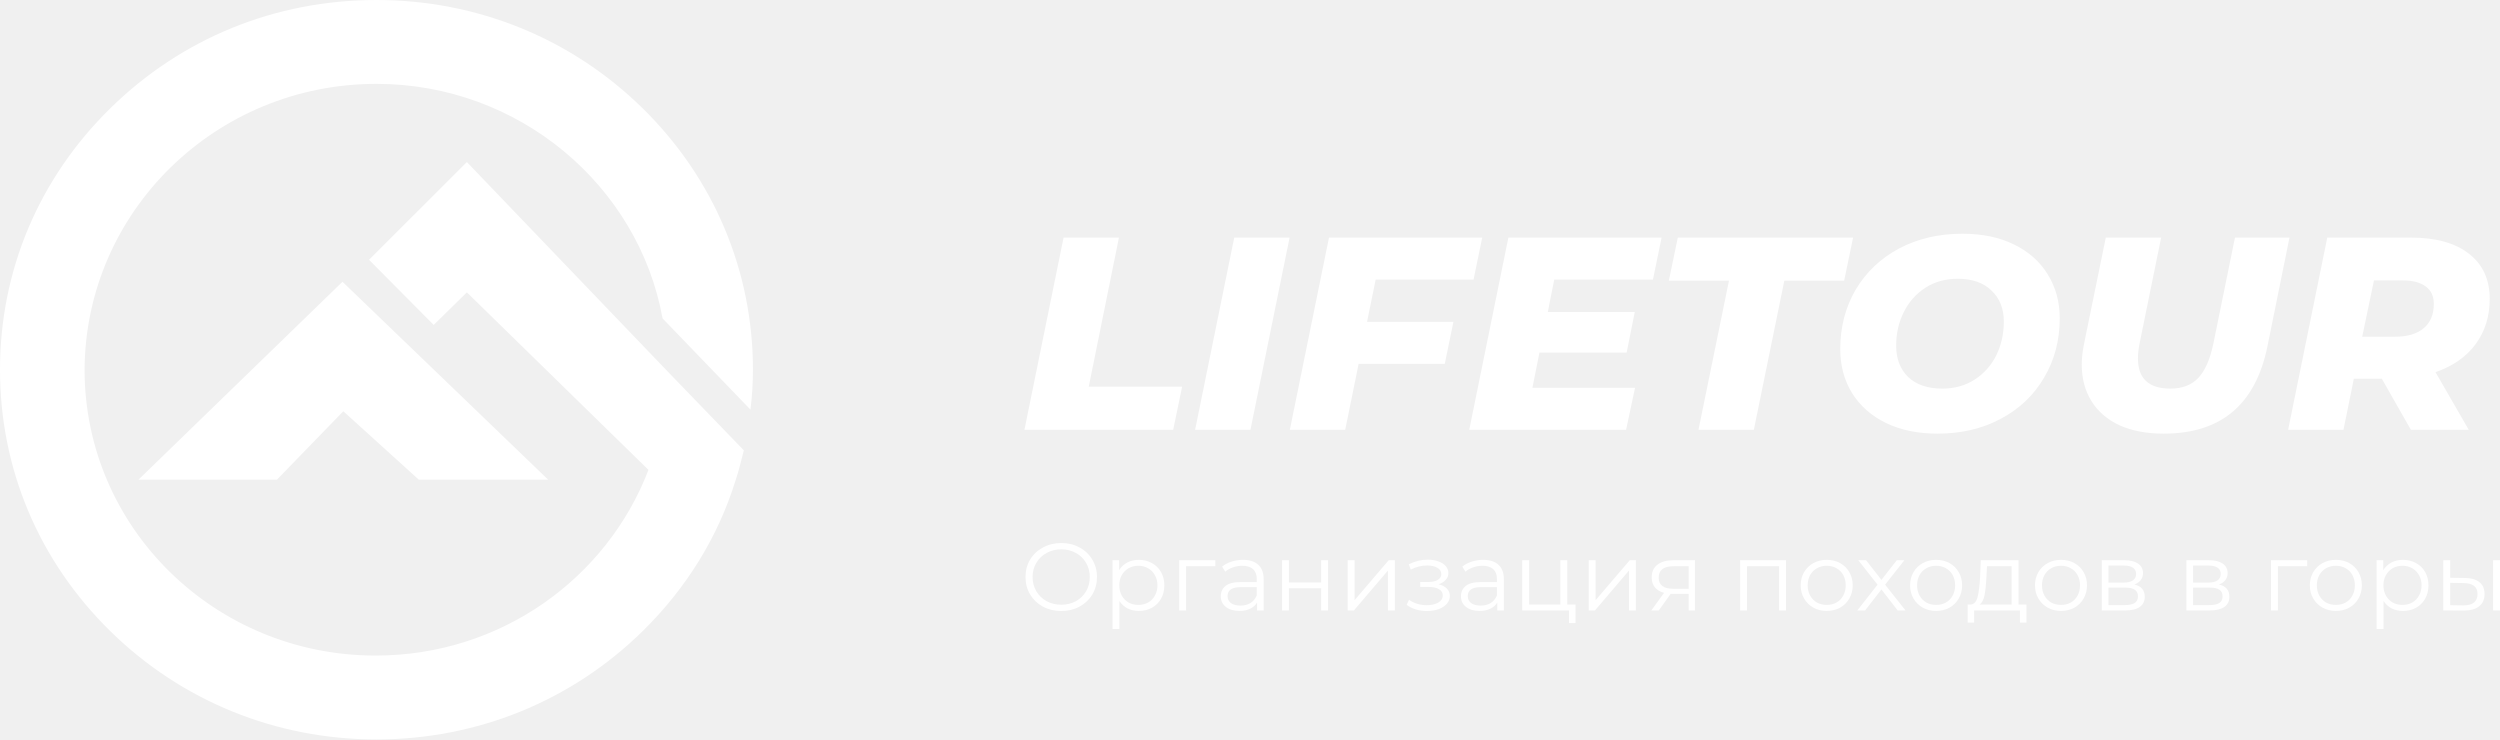
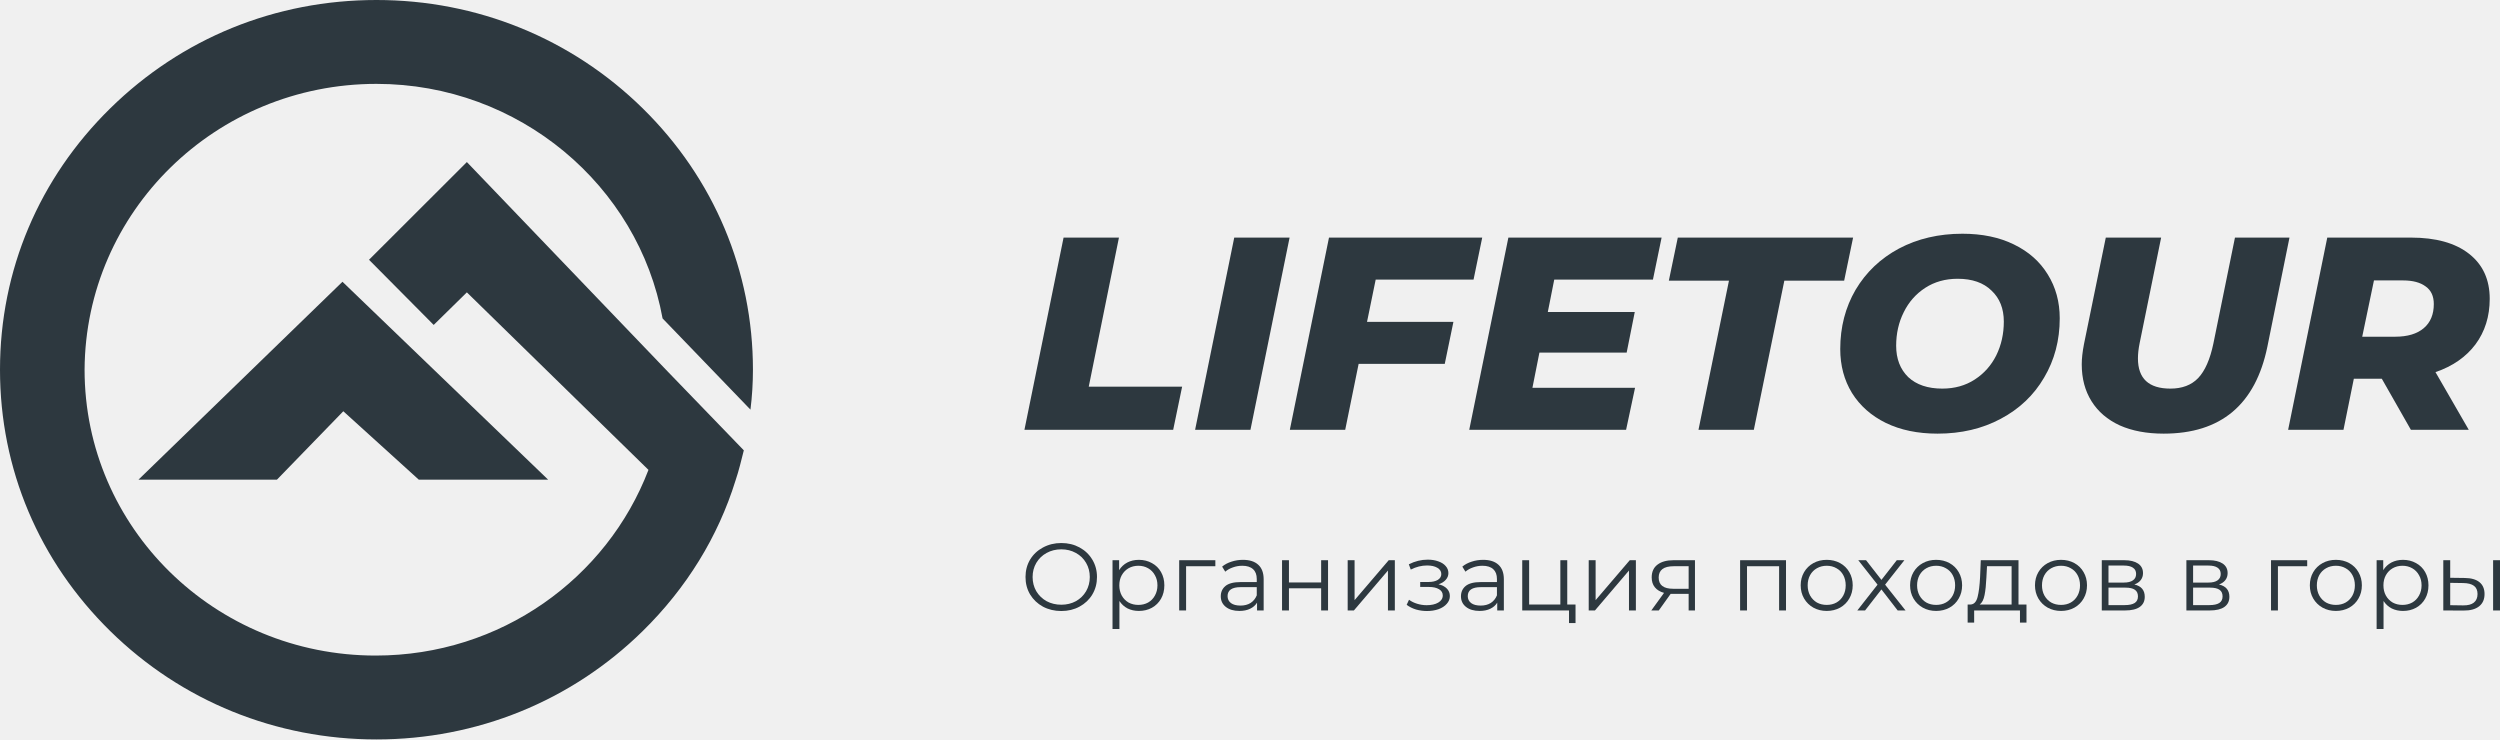
<svg xmlns="http://www.w3.org/2000/svg" width="142" height="42" viewBox="0 0 142 42" fill="none">
-   <path d="M15.731 27.244L19.5 23.359L23.786 27.244H31.133L19.452 16.004L7.866 27.244H15.731Z" fill="white" />
-   <path d="M26.518 9.205L20.96 14.755L24.634 18.456L26.518 16.606L36.833 26.689C34.478 32.841 28.449 37.236 21.337 37.236C12.199 37.236 4.804 29.974 4.804 21C4.851 12.026 12.246 4.764 21.384 4.764C29.485 4.764 36.268 10.546 37.634 18.086L42.626 23.267C42.72 22.526 42.767 21.74 42.767 21C42.767 15.403 40.554 10.13 36.503 6.152C32.453 2.174 27.083 0 21.384 0C15.637 0 10.315 2.174 6.264 6.152C2.214 10.13 0 15.357 0 21C0 26.643 2.214 31.87 6.264 35.848C10.315 39.826 15.685 42 21.384 42C27.083 42 32.453 39.826 36.503 35.848C38.999 33.397 40.789 30.482 41.778 27.291C41.967 26.736 42.108 26.134 42.249 25.579L37.916 21.093L26.518 9.205Z" fill="white" />
-   <path d="M60.411 13.495H63.556L61.841 21.963H67.145L66.637 24.412H58.188L60.411 13.495Z" fill="white" />
-   <path d="M70.105 13.495H73.249L71.026 24.412H67.882L70.105 13.495Z" fill="white" />
-   <path d="M78.139 15.881L77.647 18.283H82.554L82.062 20.669H77.17L76.408 24.412H73.263L75.487 13.495H84.19L83.698 15.881H78.139Z" fill="white" />
-   <path d="M88.281 15.881L87.916 17.721H92.855L92.394 20.029H87.439L87.042 22.026H92.871L92.362 24.412H83.453L85.676 13.495H94.379L93.887 15.881H88.281Z" fill="white" />
-   <path d="M98.205 15.943H94.79L95.299 13.495H105.256L104.748 15.943H101.35L99.618 24.412H96.474L98.205 15.943Z" fill="white" />
-   <path d="M110.053 24.631C108.93 24.631 107.951 24.428 107.115 24.022C106.289 23.617 105.648 23.05 105.193 22.322C104.748 21.594 104.526 20.762 104.526 19.827C104.526 18.579 104.817 17.456 105.399 16.458C105.992 15.46 106.813 14.68 107.861 14.118C108.92 13.557 110.122 13.276 111.466 13.276C112.588 13.276 113.563 13.479 114.388 13.884C115.225 14.29 115.865 14.857 116.31 15.584C116.765 16.312 116.993 17.144 116.993 18.08C116.993 19.328 116.697 20.451 116.104 21.449C115.521 22.447 114.701 23.227 113.642 23.788C112.594 24.35 111.397 24.631 110.053 24.631ZM110.323 22.073C111.021 22.073 111.636 21.901 112.165 21.558C112.694 21.215 113.102 20.757 113.388 20.185C113.674 19.603 113.817 18.964 113.817 18.267C113.817 17.529 113.584 16.941 113.118 16.505C112.663 16.058 112.022 15.834 111.196 15.834C110.497 15.834 109.883 16.006 109.354 16.349C108.825 16.692 108.417 17.154 108.131 17.737C107.845 18.309 107.702 18.943 107.702 19.64C107.702 20.378 107.93 20.971 108.385 21.418C108.851 21.854 109.497 22.073 110.323 22.073Z" fill="white" />
-   <path d="M122.896 24.631C121.933 24.631 121.102 24.474 120.403 24.163C119.704 23.84 119.169 23.383 118.799 22.79C118.428 22.197 118.243 21.501 118.243 20.7C118.243 20.367 118.285 19.983 118.37 19.546L119.609 13.495H122.753L121.53 19.499C121.467 19.811 121.435 20.097 121.435 20.357C121.435 21.501 122.049 22.073 123.277 22.073C123.944 22.073 124.469 21.875 124.85 21.48C125.241 21.074 125.533 20.414 125.723 19.499L126.946 13.495H130.043L128.788 19.686C128.111 22.982 126.147 24.631 122.896 24.631Z" fill="white" />
-   <path d="M141.416 16.973C141.416 17.971 141.146 18.834 140.606 19.562C140.066 20.279 139.309 20.804 138.335 21.137L140.225 24.412H136.938L135.286 21.511H133.698L133.11 24.412H129.966L132.189 13.495H136.938C138.357 13.495 139.458 13.801 140.241 14.415C141.025 15.028 141.416 15.881 141.416 16.973ZM138.24 17.269C138.24 16.822 138.087 16.489 137.779 16.271C137.472 16.042 137.044 15.928 136.493 15.928H134.841L134.174 19.125H136.048C136.747 19.125 137.287 18.964 137.668 18.641C138.049 18.319 138.24 17.861 138.24 17.269Z" fill="white" />
-   <path d="M60.282 34.706C59.899 34.706 59.551 34.623 59.238 34.457C58.928 34.287 58.685 34.055 58.508 33.762C58.335 33.469 58.249 33.14 58.249 32.775C58.249 32.41 58.335 32.081 58.508 31.788C58.685 31.495 58.928 31.265 59.238 31.099C59.551 30.929 59.899 30.844 60.282 30.844C60.665 30.844 61.009 30.927 61.315 31.093C61.624 31.26 61.867 31.491 62.044 31.788C62.221 32.081 62.309 32.41 62.309 32.775C62.309 33.14 62.221 33.471 62.044 33.768C61.867 34.061 61.624 34.29 61.315 34.457C61.009 34.623 60.665 34.706 60.282 34.706ZM60.282 34.348C60.587 34.348 60.864 34.281 61.11 34.148C61.357 34.01 61.55 33.822 61.69 33.583C61.83 33.341 61.9 33.072 61.9 32.775C61.9 32.478 61.83 32.211 61.69 31.972C61.55 31.73 61.357 31.542 61.11 31.408C60.864 31.27 60.587 31.202 60.282 31.202C59.976 31.202 59.698 31.27 59.447 31.408C59.201 31.542 59.006 31.73 58.862 31.972C58.722 32.211 58.652 32.478 58.652 32.775C58.652 33.072 58.722 33.341 58.862 33.583C59.006 33.822 59.201 34.01 59.447 34.148C59.698 34.281 59.976 34.348 60.282 34.348Z" fill="white" />
-   <path d="M64.688 31.799C64.96 31.799 65.207 31.86 65.428 31.983C65.649 32.102 65.822 32.272 65.947 32.493C66.072 32.714 66.135 32.965 66.135 33.247C66.135 33.533 66.072 33.786 65.947 34.007C65.822 34.227 65.649 34.399 65.428 34.522C65.21 34.641 64.964 34.701 64.688 34.701C64.452 34.701 64.238 34.654 64.047 34.56C63.859 34.462 63.704 34.321 63.583 34.137V35.726H63.191V31.82H63.566V32.384C63.684 32.196 63.839 32.052 64.03 31.95C64.225 31.849 64.445 31.799 64.688 31.799ZM64.66 34.359C64.862 34.359 65.047 34.314 65.212 34.224C65.378 34.129 65.507 33.997 65.599 33.827C65.695 33.657 65.743 33.464 65.743 33.247C65.743 33.03 65.695 32.838 65.599 32.672C65.507 32.502 65.378 32.37 65.212 32.276C65.047 32.182 64.862 32.135 64.66 32.135C64.454 32.135 64.268 32.182 64.102 32.276C63.94 32.37 63.811 32.502 63.715 32.672C63.623 32.838 63.577 33.03 63.577 33.247C63.577 33.464 63.623 33.657 63.715 33.827C63.811 33.997 63.94 34.129 64.102 34.224C64.268 34.314 64.454 34.359 64.66 34.359Z" fill="white" />
-   <path d="M69.032 32.162H67.37V34.674H66.978V31.82H69.032V32.162Z" fill="white" />
-   <path d="M70.599 31.799C70.978 31.799 71.269 31.892 71.472 32.081C71.674 32.265 71.776 32.54 71.776 32.905V34.674H71.4V34.229C71.312 34.377 71.181 34.493 71.008 34.576C70.839 34.659 70.636 34.701 70.4 34.701C70.076 34.701 69.819 34.625 69.627 34.473C69.436 34.321 69.34 34.12 69.34 33.871C69.34 33.629 69.428 33.433 69.605 33.285C69.785 33.137 70.071 33.062 70.461 33.062H71.384V32.889C71.384 32.643 71.314 32.457 71.174 32.33C71.034 32.2 70.829 32.135 70.561 32.135C70.376 32.135 70.2 32.166 70.03 32.227C69.861 32.285 69.715 32.366 69.594 32.471L69.417 32.184C69.564 32.061 69.741 31.967 69.947 31.902C70.154 31.833 70.371 31.799 70.599 31.799ZM70.461 34.397C70.682 34.397 70.872 34.348 71.03 34.251C71.188 34.149 71.306 34.005 71.384 33.817V33.35H70.472C69.975 33.35 69.726 33.52 69.726 33.86C69.726 34.026 69.791 34.158 69.92 34.256C70.049 34.35 70.229 34.397 70.461 34.397Z" fill="white" />
-   <path d="M72.82 31.82H73.212V33.084H75.041V31.82H75.433V34.674H75.041V33.415H73.212V34.674H72.82V31.82Z" fill="white" />
-   <path d="M76.548 31.82H76.94V34.088L78.879 31.82H79.227V34.674H78.835V32.406L76.901 34.674H76.548V31.82Z" fill="white" />
-   <path d="M81.706 33.187C81.912 33.234 82.07 33.316 82.181 33.431C82.295 33.547 82.352 33.688 82.352 33.855C82.352 34.021 82.293 34.169 82.175 34.299C82.061 34.43 81.904 34.531 81.706 34.603C81.507 34.672 81.288 34.706 81.048 34.706C80.838 34.706 80.632 34.677 80.43 34.62C80.227 34.558 80.05 34.469 79.899 34.354L80.032 34.066C80.164 34.164 80.319 34.24 80.496 34.294C80.673 34.348 80.851 34.375 81.032 34.375C81.3 34.375 81.52 34.327 81.689 34.229C81.862 34.128 81.949 33.992 81.949 33.822C81.949 33.67 81.879 33.553 81.739 33.469C81.599 33.383 81.407 33.339 81.164 33.339H80.667V33.057H81.142C81.359 33.057 81.534 33.017 81.667 32.938C81.799 32.855 81.866 32.744 81.866 32.607C81.866 32.455 81.79 32.336 81.639 32.249C81.492 32.162 81.299 32.119 81.059 32.119C80.746 32.119 80.437 32.196 80.131 32.352L80.021 32.053C80.367 31.876 80.726 31.788 81.098 31.788C81.319 31.788 81.518 31.82 81.695 31.885C81.875 31.947 82.015 32.035 82.114 32.151C82.218 32.267 82.269 32.401 82.269 32.553C82.269 32.697 82.218 32.826 82.114 32.938C82.015 33.05 81.879 33.133 81.706 33.187Z" fill="white" />
-   <path d="M84.242 31.799C84.621 31.799 84.912 31.892 85.115 32.081C85.317 32.265 85.419 32.54 85.419 32.905V34.674H85.043V34.229C84.955 34.377 84.824 34.493 84.651 34.576C84.481 34.659 84.279 34.701 84.043 34.701C83.719 34.701 83.461 34.625 83.27 34.473C83.078 34.321 82.983 34.12 82.983 33.871C82.983 33.629 83.071 33.433 83.248 33.285C83.428 33.137 83.714 33.062 84.104 33.062H85.026V32.889C85.026 32.643 84.957 32.457 84.817 32.33C84.677 32.2 84.472 32.135 84.203 32.135C84.019 32.135 83.843 32.166 83.673 32.227C83.504 32.285 83.358 32.366 83.237 32.471L83.06 32.184C83.207 32.061 83.384 31.967 83.59 31.902C83.796 31.833 84.014 31.799 84.242 31.799ZM84.104 34.397C84.325 34.397 84.515 34.348 84.673 34.251C84.831 34.149 84.949 34.005 85.026 33.817V33.35H84.115C83.618 33.35 83.369 33.52 83.369 33.86C83.369 34.026 83.434 34.158 83.563 34.256C83.692 34.35 83.872 34.397 84.104 34.397Z" fill="white" />
-   <path d="M89.49 34.337V35.39H89.12V34.674H86.463V31.82H86.855V34.337H88.628V31.82H89.02V34.337H89.49Z" fill="white" />
-   <path d="M90.239 31.82H90.631V34.088L92.57 31.82H92.918V34.674H92.526V32.406L90.593 34.674H90.239V31.82Z" fill="white" />
-   <path d="M96.274 31.82V34.674H95.915V33.73H94.893L94.219 34.674H93.794L94.517 33.675C94.293 33.614 94.12 33.509 93.998 33.361C93.876 33.213 93.816 33.025 93.816 32.797C93.816 32.478 93.926 32.236 94.147 32.07C94.368 31.903 94.67 31.82 95.053 31.82H96.274ZM94.213 32.808C94.213 33.231 94.488 33.442 95.037 33.442H95.915V32.162H95.064C94.497 32.162 94.213 32.377 94.213 32.808Z" fill="white" />
-   <path d="M101.445 31.82V34.674H101.053V32.162H99.23V34.674H98.838V31.82H101.445Z" fill="white" />
-   <path d="M103.759 34.701C103.479 34.701 103.227 34.639 103.002 34.516C102.778 34.39 102.601 34.216 102.472 33.996C102.343 33.775 102.279 33.525 102.279 33.247C102.279 32.968 102.343 32.719 102.472 32.498C102.601 32.278 102.778 32.106 103.002 31.983C103.227 31.86 103.479 31.799 103.759 31.799C104.039 31.799 104.291 31.86 104.516 31.983C104.74 32.106 104.915 32.278 105.041 32.498C105.169 32.719 105.234 32.968 105.234 33.247C105.234 33.525 105.169 33.775 105.041 33.996C104.915 34.216 104.74 34.39 104.516 34.516C104.291 34.639 104.039 34.701 103.759 34.701ZM103.759 34.359C103.965 34.359 104.149 34.314 104.311 34.224C104.477 34.129 104.606 33.997 104.698 33.827C104.79 33.657 104.836 33.464 104.836 33.247C104.836 33.03 104.79 32.837 104.698 32.666C104.606 32.496 104.477 32.366 104.311 32.276C104.149 32.182 103.965 32.135 103.759 32.135C103.553 32.135 103.367 32.182 103.201 32.276C103.039 32.366 102.91 32.496 102.814 32.666C102.722 32.837 102.676 33.03 102.676 33.247C102.676 33.464 102.722 33.657 102.814 33.827C102.91 33.997 103.039 34.129 103.201 34.224C103.367 34.314 103.553 34.359 103.759 34.359Z" fill="white" />
-   <path d="M107.787 34.674L106.865 33.48L105.936 34.674H105.495L106.644 33.209L105.55 31.82H105.992L106.865 32.938L107.737 31.82H108.168L107.074 33.209L108.234 34.674H107.787Z" fill="white" />
-   <path d="M109.974 34.701C109.694 34.701 109.441 34.639 109.217 34.516C108.992 34.39 108.815 34.216 108.686 33.996C108.558 33.775 108.493 33.525 108.493 33.247C108.493 32.968 108.558 32.719 108.686 32.498C108.815 32.278 108.992 32.106 109.217 31.983C109.441 31.86 109.694 31.799 109.974 31.799C110.253 31.799 110.506 31.86 110.73 31.983C110.955 32.106 111.13 32.278 111.255 32.498C111.384 32.719 111.448 32.968 111.448 33.247C111.448 33.525 111.384 33.775 111.255 33.996C111.13 34.216 110.955 34.39 110.73 34.516C110.506 34.639 110.253 34.701 109.974 34.701ZM109.974 34.359C110.18 34.359 110.364 34.314 110.526 34.224C110.692 34.129 110.821 33.997 110.913 33.827C111.005 33.657 111.051 33.464 111.051 33.247C111.051 33.03 111.005 32.837 110.913 32.666C110.821 32.496 110.692 32.366 110.526 32.276C110.364 32.182 110.18 32.135 109.974 32.135C109.767 32.135 109.581 32.182 109.416 32.276C109.254 32.366 109.125 32.496 109.029 32.666C108.937 32.837 108.891 33.03 108.891 33.247C108.891 33.464 108.937 33.657 109.029 33.827C109.125 33.997 109.254 34.129 109.416 34.224C109.581 34.314 109.767 34.359 109.974 34.359Z" fill="white" />
-   <path d="M115.104 34.337V35.363H114.734V34.674H112.132V35.363H111.762V34.337H111.928C112.123 34.327 112.256 34.185 112.326 33.914C112.396 33.643 112.444 33.263 112.469 32.775L112.508 31.82H114.651V34.337H115.104ZM112.828 32.797C112.81 33.202 112.775 33.536 112.723 33.8C112.672 34.061 112.58 34.24 112.447 34.337H114.259V32.162H112.862L112.828 32.797Z" fill="white" />
-   <path d="M117.067 34.701C116.788 34.701 116.535 34.639 116.311 34.516C116.086 34.39 115.909 34.216 115.78 33.996C115.651 33.775 115.587 33.525 115.587 33.247C115.587 32.968 115.651 32.719 115.78 32.498C115.909 32.278 116.086 32.106 116.311 31.983C116.535 31.86 116.788 31.799 117.067 31.799C117.347 31.799 117.6 31.86 117.824 31.983C118.049 32.106 118.224 32.278 118.349 32.498C118.478 32.719 118.542 32.968 118.542 33.247C118.542 33.525 118.478 33.775 118.349 33.996C118.224 34.216 118.049 34.39 117.824 34.516C117.6 34.639 117.347 34.701 117.067 34.701ZM117.067 34.359C117.274 34.359 117.458 34.314 117.62 34.224C117.786 34.129 117.914 33.997 118.006 33.827C118.099 33.657 118.145 33.464 118.145 33.247C118.145 33.03 118.099 32.837 118.006 32.666C117.914 32.496 117.786 32.366 117.62 32.276C117.458 32.182 117.274 32.135 117.067 32.135C116.861 32.135 116.675 32.182 116.509 32.276C116.347 32.366 116.219 32.496 116.123 32.666C116.031 32.837 115.985 33.03 115.985 33.247C115.985 33.464 116.031 33.657 116.123 33.827C116.219 33.997 116.347 34.129 116.509 34.224C116.675 34.314 116.861 34.359 117.067 34.359Z" fill="white" />
-   <path d="M121.231 33.198C121.625 33.289 121.822 33.522 121.822 33.898C121.822 34.148 121.728 34.339 121.54 34.473C121.353 34.607 121.073 34.674 120.701 34.674H119.381V31.82H120.662C120.994 31.82 121.253 31.884 121.441 32.01C121.629 32.137 121.723 32.318 121.723 32.553C121.723 32.708 121.679 32.842 121.59 32.954C121.505 33.062 121.386 33.144 121.231 33.198ZM119.762 33.09H120.635C120.859 33.09 121.03 33.048 121.148 32.965C121.27 32.882 121.331 32.761 121.331 32.601C121.331 32.442 121.27 32.323 121.148 32.243C121.03 32.164 120.859 32.124 120.635 32.124H119.762V33.09ZM120.684 34.37C120.935 34.37 121.122 34.33 121.248 34.251C121.373 34.171 121.436 34.046 121.436 33.876C121.436 33.706 121.378 33.581 121.264 33.502C121.15 33.419 120.97 33.377 120.723 33.377H119.762V34.37H120.684Z" fill="white" />
-   <path d="M126.038 33.198C126.432 33.289 126.629 33.522 126.629 33.898C126.629 34.148 126.535 34.339 126.347 34.473C126.159 34.607 125.879 34.674 125.507 34.674H124.187V31.82H125.469C125.8 31.82 126.06 31.884 126.248 32.01C126.435 32.137 126.529 32.318 126.529 32.553C126.529 32.708 126.485 32.842 126.397 32.954C126.312 33.062 126.192 33.144 126.038 33.198ZM124.568 33.09H125.441C125.666 33.09 125.837 33.048 125.955 32.965C126.076 32.882 126.137 32.761 126.137 32.601C126.137 32.442 126.076 32.323 125.955 32.243C125.837 32.164 125.666 32.124 125.441 32.124H124.568V33.09ZM125.491 34.37C125.741 34.37 125.929 34.33 126.054 34.251C126.179 34.171 126.242 34.046 126.242 33.876C126.242 33.706 126.185 33.581 126.071 33.502C125.957 33.419 125.776 33.377 125.529 33.377H124.568V34.37H125.491Z" fill="white" />
-   <path d="M131.049 32.162H129.386V34.674H128.994V31.82H131.049V32.162Z" fill="white" />
-   <path d="M132.679 34.701C132.399 34.701 132.147 34.639 131.923 34.516C131.698 34.39 131.521 34.216 131.392 33.996C131.263 33.775 131.199 33.525 131.199 33.247C131.199 32.968 131.263 32.719 131.392 32.498C131.521 32.278 131.698 32.106 131.923 31.983C132.147 31.86 132.399 31.799 132.679 31.799C132.959 31.799 133.211 31.86 133.436 31.983C133.661 32.106 133.836 32.278 133.961 32.498C134.09 32.719 134.154 32.968 134.154 33.247C134.154 33.525 134.09 33.775 133.961 33.996C133.836 34.216 133.661 34.39 133.436 34.516C133.211 34.639 132.959 34.701 132.679 34.701ZM132.679 34.359C132.886 34.359 133.07 34.314 133.232 34.224C133.397 34.129 133.526 33.997 133.618 33.827C133.71 33.657 133.757 33.464 133.757 33.247C133.757 33.03 133.71 32.837 133.618 32.666C133.526 32.496 133.397 32.366 133.232 32.276C133.07 32.182 132.886 32.135 132.679 32.135C132.473 32.135 132.287 32.182 132.121 32.276C131.959 32.366 131.83 32.496 131.735 32.666C131.643 32.837 131.597 33.03 131.597 33.247C131.597 33.464 131.643 33.657 131.735 33.827C131.83 33.997 131.959 34.129 132.121 34.224C132.287 34.314 132.473 34.359 132.679 34.359Z" fill="white" />
-   <path d="M136.49 31.799C136.762 31.799 137.009 31.86 137.23 31.983C137.451 32.102 137.624 32.272 137.749 32.493C137.874 32.714 137.937 32.965 137.937 33.247C137.937 33.533 137.874 33.786 137.749 34.007C137.624 34.227 137.451 34.399 137.23 34.522C137.012 34.641 136.766 34.701 136.49 34.701C136.254 34.701 136.04 34.654 135.849 34.56C135.661 34.462 135.506 34.321 135.385 34.137V35.726H134.992V31.82H135.368V32.384C135.486 32.196 135.641 32.052 135.832 31.95C136.027 31.849 136.246 31.799 136.49 31.799ZM136.462 34.359C136.664 34.359 136.849 34.314 137.014 34.224C137.18 34.129 137.309 33.997 137.401 33.827C137.497 33.657 137.545 33.464 137.545 33.247C137.545 33.03 137.497 32.838 137.401 32.672C137.309 32.502 137.18 32.37 137.014 32.276C136.849 32.182 136.664 32.135 136.462 32.135C136.256 32.135 136.07 32.182 135.904 32.276C135.742 32.37 135.613 32.502 135.517 32.672C135.425 32.838 135.379 33.03 135.379 33.247C135.379 33.464 135.425 33.657 135.517 33.827C135.613 33.997 135.742 34.129 135.904 34.224C136.07 34.314 136.256 34.359 136.462 34.359Z" fill="white" />
-   <path d="M140 32.829C140.365 32.833 140.643 32.912 140.834 33.068C141.026 33.224 141.122 33.448 141.122 33.741C141.122 34.044 141.019 34.278 140.812 34.44C140.606 34.603 140.311 34.683 139.928 34.679L138.779 34.674V31.82H139.172V32.818L140 32.829ZM141.608 31.82H142V34.674H141.608V31.82ZM139.906 34.386C140.175 34.39 140.378 34.337 140.514 34.229C140.654 34.117 140.724 33.954 140.724 33.741C140.724 33.531 140.656 33.375 140.52 33.274C140.383 33.173 140.179 33.12 139.906 33.117L139.172 33.106V34.375L139.906 34.386Z" fill="white" />
+   <path d="M15.731 27.244L19.5 23.359L23.786 27.244H31.133L19.452 16.004L7.866 27.244H15.731Z" fill="#2D383F" />
+   <path d="M26.518 9.205L20.96 14.755L24.634 18.456L26.518 16.606L36.833 26.689C34.478 32.841 28.449 37.236 21.337 37.236C12.199 37.236 4.804 29.974 4.804 21C4.851 12.026 12.246 4.764 21.384 4.764C29.485 4.764 36.268 10.546 37.634 18.086L42.626 23.267C42.72 22.526 42.767 21.74 42.767 21C42.767 15.403 40.554 10.13 36.503 6.152C32.453 2.174 27.083 0 21.384 0C15.637 0 10.315 2.174 6.264 6.152C2.214 10.13 0 15.357 0 21C0 26.643 2.214 31.87 6.264 35.848C10.315 39.826 15.685 42 21.384 42C27.083 42 32.453 39.826 36.503 35.848C38.999 33.397 40.789 30.482 41.778 27.291C41.967 26.736 42.108 26.134 42.249 25.579L37.916 21.093L26.518 9.205Z" fill="#2D383F" />
+   <path d="M60.411 13.495H63.556L61.841 21.963H67.145L66.637 24.412H58.188L60.411 13.495Z" fill="#2D383F" />
+   <path d="M70.105 13.495H73.249L71.026 24.412H67.882L70.105 13.495Z" fill="#2D383F" />
+   <path d="M78.139 15.881L77.647 18.283H82.554L82.062 20.669H77.17L76.408 24.412H73.263L75.487 13.495H84.19L83.698 15.881H78.139Z" fill="#2D383F" />
+   <path d="M88.281 15.881L87.916 17.721H92.855L92.394 20.029H87.439L87.042 22.026H92.871L92.362 24.412H83.453L85.676 13.495H94.379L93.887 15.881H88.281Z" fill="#2D383F" />
+   <path d="M98.205 15.943H94.79L95.299 13.495H105.256L104.748 15.943H101.35L99.618 24.412H96.474L98.205 15.943Z" fill="#2D383F" />
+   <path d="M110.053 24.631C108.93 24.631 107.951 24.428 107.115 24.022C106.289 23.617 105.648 23.05 105.193 22.322C104.748 21.594 104.526 20.762 104.526 19.827C104.526 18.579 104.817 17.456 105.399 16.458C105.992 15.46 106.813 14.68 107.861 14.118C108.92 13.557 110.122 13.276 111.466 13.276C112.588 13.276 113.563 13.479 114.388 13.884C115.225 14.29 115.865 14.857 116.31 15.584C116.765 16.312 116.993 17.144 116.993 18.08C116.993 19.328 116.697 20.451 116.104 21.449C115.521 22.447 114.701 23.227 113.642 23.788C112.594 24.35 111.397 24.631 110.053 24.631ZM110.323 22.073C111.021 22.073 111.636 21.901 112.165 21.558C112.694 21.215 113.102 20.757 113.388 20.185C113.674 19.603 113.817 18.964 113.817 18.267C113.817 17.529 113.584 16.941 113.118 16.505C112.663 16.058 112.022 15.834 111.196 15.834C110.497 15.834 109.883 16.006 109.354 16.349C108.825 16.692 108.417 17.154 108.131 17.737C107.845 18.309 107.702 18.943 107.702 19.64C107.702 20.378 107.93 20.971 108.385 21.418C108.851 21.854 109.497 22.073 110.323 22.073Z" fill="#2D383F" />
+   <path d="M122.896 24.631C121.933 24.631 121.102 24.474 120.403 24.163C119.704 23.84 119.169 23.383 118.799 22.79C118.428 22.197 118.243 21.501 118.243 20.7C118.243 20.367 118.285 19.983 118.37 19.546L119.609 13.495H122.753L121.53 19.499C121.467 19.811 121.435 20.097 121.435 20.357C121.435 21.501 122.049 22.073 123.277 22.073C123.944 22.073 124.469 21.875 124.85 21.48C125.241 21.074 125.533 20.414 125.723 19.499L126.946 13.495H130.043L128.788 19.686C128.111 22.982 126.147 24.631 122.896 24.631Z" fill="#2D383F" />
+   <path d="M141.416 16.973C141.416 17.971 141.146 18.834 140.606 19.562C140.066 20.279 139.309 20.804 138.335 21.137L140.225 24.412H136.938L135.286 21.511H133.698L133.11 24.412H129.966L132.189 13.495H136.938C138.357 13.495 139.458 13.801 140.241 14.415C141.025 15.028 141.416 15.881 141.416 16.973ZM138.24 17.269C138.24 16.822 138.087 16.489 137.779 16.271C137.472 16.042 137.044 15.928 136.493 15.928H134.841L134.174 19.125H136.048C136.747 19.125 137.287 18.964 137.668 18.641C138.049 18.319 138.24 17.861 138.24 17.269Z" fill="#2D383F" />
+   <path d="M60.282 34.706C59.899 34.706 59.551 34.623 59.238 34.457C58.928 34.287 58.685 34.055 58.508 33.762C58.335 33.469 58.249 33.14 58.249 32.775C58.249 32.41 58.335 32.081 58.508 31.788C58.685 31.495 58.928 31.265 59.238 31.099C59.551 30.929 59.899 30.844 60.282 30.844C60.665 30.844 61.009 30.927 61.315 31.093C61.624 31.26 61.867 31.491 62.044 31.788C62.221 32.081 62.309 32.41 62.309 32.775C62.309 33.14 62.221 33.471 62.044 33.768C61.867 34.061 61.624 34.29 61.315 34.457C61.009 34.623 60.665 34.706 60.282 34.706ZM60.282 34.348C60.587 34.348 60.864 34.281 61.11 34.148C61.357 34.01 61.55 33.822 61.69 33.583C61.83 33.341 61.9 33.072 61.9 32.775C61.9 32.478 61.83 32.211 61.69 31.972C61.55 31.73 61.357 31.542 61.11 31.408C60.864 31.27 60.587 31.202 60.282 31.202C59.976 31.202 59.698 31.27 59.447 31.408C59.201 31.542 59.006 31.73 58.862 31.972C58.722 32.211 58.652 32.478 58.652 32.775C58.652 33.072 58.722 33.341 58.862 33.583C59.006 33.822 59.201 34.01 59.447 34.148C59.698 34.281 59.976 34.348 60.282 34.348Z" fill="#2D383F" />
+   <path d="M64.688 31.799C64.96 31.799 65.207 31.86 65.428 31.983C65.649 32.102 65.822 32.272 65.947 32.493C66.072 32.714 66.135 32.965 66.135 33.247C66.135 33.533 66.072 33.786 65.947 34.007C65.822 34.227 65.649 34.399 65.428 34.522C65.21 34.641 64.964 34.701 64.688 34.701C64.452 34.701 64.238 34.654 64.047 34.56C63.859 34.462 63.704 34.321 63.583 34.137V35.726H63.191V31.82H63.566V32.384C63.684 32.196 63.839 32.052 64.03 31.95C64.225 31.849 64.445 31.799 64.688 31.799ZM64.66 34.359C64.862 34.359 65.047 34.314 65.212 34.224C65.378 34.129 65.507 33.997 65.599 33.827C65.695 33.657 65.743 33.464 65.743 33.247C65.743 33.03 65.695 32.838 65.599 32.672C65.507 32.502 65.378 32.37 65.212 32.276C65.047 32.182 64.862 32.135 64.66 32.135C64.454 32.135 64.268 32.182 64.102 32.276C63.94 32.37 63.811 32.502 63.715 32.672C63.623 32.838 63.577 33.03 63.577 33.247C63.577 33.464 63.623 33.657 63.715 33.827C63.811 33.997 63.94 34.129 64.102 34.224C64.268 34.314 64.454 34.359 64.66 34.359Z" fill="#2D383F" />
+   <path d="M69.032 32.162H67.37V34.674H66.978V31.82H69.032V32.162Z" fill="#2D383F" />
+   <path d="M70.599 31.799C70.978 31.799 71.269 31.892 71.472 32.081C71.674 32.265 71.776 32.54 71.776 32.905V34.674H71.4V34.229C71.312 34.377 71.181 34.493 71.008 34.576C70.839 34.659 70.636 34.701 70.4 34.701C70.076 34.701 69.819 34.625 69.627 34.473C69.436 34.321 69.34 34.12 69.34 33.871C69.34 33.629 69.428 33.433 69.605 33.285C69.785 33.137 70.071 33.062 70.461 33.062H71.384V32.889C71.384 32.643 71.314 32.457 71.174 32.33C71.034 32.2 70.829 32.135 70.561 32.135C70.376 32.135 70.2 32.166 70.03 32.227C69.861 32.285 69.715 32.366 69.594 32.471L69.417 32.184C69.564 32.061 69.741 31.967 69.947 31.902C70.154 31.833 70.371 31.799 70.599 31.799ZM70.461 34.397C70.682 34.397 70.872 34.348 71.03 34.251C71.188 34.149 71.306 34.005 71.384 33.817V33.35H70.472C69.975 33.35 69.726 33.52 69.726 33.86C69.726 34.026 69.791 34.158 69.92 34.256C70.049 34.35 70.229 34.397 70.461 34.397Z" fill="#2D383F" />
+   <path d="M72.82 31.82H73.212V33.084H75.041V31.82H75.433V34.674H75.041V33.415H73.212V34.674H72.82V31.82Z" fill="#2D383F" />
+   <path d="M76.548 31.82H76.94V34.088L78.879 31.82H79.227V34.674H78.835V32.406L76.901 34.674H76.548V31.82Z" fill="#2D383F" />
+   <path d="M81.706 33.187C81.912 33.234 82.07 33.316 82.181 33.431C82.295 33.547 82.352 33.688 82.352 33.855C82.352 34.021 82.293 34.169 82.175 34.299C82.061 34.43 81.904 34.531 81.706 34.603C81.507 34.672 81.288 34.706 81.048 34.706C80.838 34.706 80.632 34.677 80.43 34.62C80.227 34.558 80.05 34.469 79.899 34.354L80.032 34.066C80.164 34.164 80.319 34.24 80.496 34.294C80.673 34.348 80.851 34.375 81.032 34.375C81.3 34.375 81.52 34.327 81.689 34.229C81.862 34.128 81.949 33.992 81.949 33.822C81.949 33.67 81.879 33.553 81.739 33.469C81.599 33.383 81.407 33.339 81.164 33.339H80.667V33.057H81.142C81.359 33.057 81.534 33.017 81.667 32.938C81.799 32.855 81.866 32.744 81.866 32.607C81.866 32.455 81.79 32.336 81.639 32.249C81.492 32.162 81.299 32.119 81.059 32.119C80.746 32.119 80.437 32.196 80.131 32.352L80.021 32.053C80.367 31.876 80.726 31.788 81.098 31.788C81.319 31.788 81.518 31.82 81.695 31.885C81.875 31.947 82.015 32.035 82.114 32.151C82.218 32.267 82.269 32.401 82.269 32.553C82.269 32.697 82.218 32.826 82.114 32.938C82.015 33.05 81.879 33.133 81.706 33.187Z" fill="#2D383F" />
+   <path d="M84.242 31.799C84.621 31.799 84.912 31.892 85.115 32.081C85.317 32.265 85.419 32.54 85.419 32.905V34.674H85.043V34.229C84.955 34.377 84.824 34.493 84.651 34.576C84.481 34.659 84.279 34.701 84.043 34.701C83.719 34.701 83.461 34.625 83.27 34.473C83.078 34.321 82.983 34.12 82.983 33.871C82.983 33.629 83.071 33.433 83.248 33.285C83.428 33.137 83.714 33.062 84.104 33.062H85.026V32.889C85.026 32.643 84.957 32.457 84.817 32.33C84.677 32.2 84.472 32.135 84.203 32.135C84.019 32.135 83.843 32.166 83.673 32.227C83.504 32.285 83.358 32.366 83.237 32.471L83.06 32.184C83.207 32.061 83.384 31.967 83.59 31.902C83.796 31.833 84.014 31.799 84.242 31.799ZM84.104 34.397C84.325 34.397 84.515 34.348 84.673 34.251C84.831 34.149 84.949 34.005 85.026 33.817V33.35H84.115C83.618 33.35 83.369 33.52 83.369 33.86C83.369 34.026 83.434 34.158 83.563 34.256C83.692 34.35 83.872 34.397 84.104 34.397Z" fill="#2D383F" />
+   <path d="M89.49 34.337V35.39H89.12V34.674H86.463V31.82H86.855V34.337H88.628V31.82H89.02V34.337H89.49Z" fill="#2D383F" />
+   <path d="M90.239 31.82H90.631V34.088L92.57 31.82H92.918V34.674H92.526V32.406L90.593 34.674H90.239V31.82Z" fill="#2D383F" />
+   <path d="M96.274 31.82V34.674H95.915V33.73H94.893L94.219 34.674H93.794L94.517 33.675C94.293 33.614 94.12 33.509 93.998 33.361C93.876 33.213 93.816 33.025 93.816 32.797C93.816 32.478 93.926 32.236 94.147 32.07C94.368 31.903 94.67 31.82 95.053 31.82H96.274ZM94.213 32.808C94.213 33.231 94.488 33.442 95.037 33.442H95.915V32.162H95.064C94.497 32.162 94.213 32.377 94.213 32.808Z" fill="#2D383F" />
+   <path d="M101.445 31.82V34.674H101.053V32.162H99.23V34.674H98.838V31.82H101.445Z" fill="#2D383F" />
+   <path d="M103.759 34.701C103.479 34.701 103.227 34.639 103.002 34.516C102.778 34.39 102.601 34.216 102.472 33.996C102.343 33.775 102.279 33.525 102.279 33.247C102.279 32.968 102.343 32.719 102.472 32.498C102.601 32.278 102.778 32.106 103.002 31.983C103.227 31.86 103.479 31.799 103.759 31.799C104.039 31.799 104.291 31.86 104.516 31.983C104.74 32.106 104.915 32.278 105.041 32.498C105.169 32.719 105.234 32.968 105.234 33.247C105.234 33.525 105.169 33.775 105.041 33.996C104.915 34.216 104.74 34.39 104.516 34.516C104.291 34.639 104.039 34.701 103.759 34.701ZM103.759 34.359C103.965 34.359 104.149 34.314 104.311 34.224C104.477 34.129 104.606 33.997 104.698 33.827C104.79 33.657 104.836 33.464 104.836 33.247C104.836 33.03 104.79 32.837 104.698 32.666C104.606 32.496 104.477 32.366 104.311 32.276C104.149 32.182 103.965 32.135 103.759 32.135C103.553 32.135 103.367 32.182 103.201 32.276C103.039 32.366 102.91 32.496 102.814 32.666C102.722 32.837 102.676 33.03 102.676 33.247C102.676 33.464 102.722 33.657 102.814 33.827C102.91 33.997 103.039 34.129 103.201 34.224C103.367 34.314 103.553 34.359 103.759 34.359Z" fill="#2D383F" />
+   <path d="M107.787 34.674L106.865 33.48L105.936 34.674H105.495L106.644 33.209L105.55 31.82H105.992L106.865 32.938L107.737 31.82H108.168L107.074 33.209L108.234 34.674H107.787Z" fill="#2D383F" />
+   <path d="M109.974 34.701C109.694 34.701 109.441 34.639 109.217 34.516C108.992 34.39 108.815 34.216 108.686 33.996C108.558 33.775 108.493 33.525 108.493 33.247C108.493 32.968 108.558 32.719 108.686 32.498C108.815 32.278 108.992 32.106 109.217 31.983C109.441 31.86 109.694 31.799 109.974 31.799C110.253 31.799 110.506 31.86 110.73 31.983C110.955 32.106 111.13 32.278 111.255 32.498C111.384 32.719 111.448 32.968 111.448 33.247C111.448 33.525 111.384 33.775 111.255 33.996C111.13 34.216 110.955 34.39 110.73 34.516C110.506 34.639 110.253 34.701 109.974 34.701ZM109.974 34.359C110.18 34.359 110.364 34.314 110.526 34.224C110.692 34.129 110.821 33.997 110.913 33.827C111.005 33.657 111.051 33.464 111.051 33.247C111.051 33.03 111.005 32.837 110.913 32.666C110.821 32.496 110.692 32.366 110.526 32.276C110.364 32.182 110.18 32.135 109.974 32.135C109.767 32.135 109.581 32.182 109.416 32.276C109.254 32.366 109.125 32.496 109.029 32.666C108.937 32.837 108.891 33.03 108.891 33.247C108.891 33.464 108.937 33.657 109.029 33.827C109.125 33.997 109.254 34.129 109.416 34.224C109.581 34.314 109.767 34.359 109.974 34.359Z" fill="#2D383F" />
+   <path d="M115.104 34.337V35.363H114.734V34.674H112.132V35.363H111.762V34.337H111.928C112.123 34.327 112.256 34.185 112.326 33.914C112.396 33.643 112.444 33.263 112.469 32.775L112.508 31.82H114.651V34.337H115.104ZM112.828 32.797C112.81 33.202 112.775 33.536 112.723 33.8C112.672 34.061 112.58 34.24 112.447 34.337H114.259V32.162H112.862L112.828 32.797Z" fill="#2D383F" />
+   <path d="M117.067 34.701C116.788 34.701 116.535 34.639 116.311 34.516C116.086 34.39 115.909 34.216 115.78 33.996C115.651 33.775 115.587 33.525 115.587 33.247C115.587 32.968 115.651 32.719 115.78 32.498C115.909 32.278 116.086 32.106 116.311 31.983C116.535 31.86 116.788 31.799 117.067 31.799C117.347 31.799 117.6 31.86 117.824 31.983C118.049 32.106 118.224 32.278 118.349 32.498C118.478 32.719 118.542 32.968 118.542 33.247C118.542 33.525 118.478 33.775 118.349 33.996C118.224 34.216 118.049 34.39 117.824 34.516C117.6 34.639 117.347 34.701 117.067 34.701ZM117.067 34.359C117.274 34.359 117.458 34.314 117.62 34.224C117.786 34.129 117.914 33.997 118.006 33.827C118.099 33.657 118.145 33.464 118.145 33.247C118.145 33.03 118.099 32.837 118.006 32.666C117.914 32.496 117.786 32.366 117.62 32.276C117.458 32.182 117.274 32.135 117.067 32.135C116.861 32.135 116.675 32.182 116.509 32.276C116.347 32.366 116.219 32.496 116.123 32.666C116.031 32.837 115.985 33.03 115.985 33.247C115.985 33.464 116.031 33.657 116.123 33.827C116.219 33.997 116.347 34.129 116.509 34.224C116.675 34.314 116.861 34.359 117.067 34.359Z" fill="#2D383F" />
+   <path d="M121.231 33.198C121.625 33.289 121.822 33.522 121.822 33.898C121.822 34.148 121.728 34.339 121.54 34.473C121.353 34.607 121.073 34.674 120.701 34.674H119.381V31.82H120.662C120.994 31.82 121.253 31.884 121.441 32.01C121.629 32.137 121.723 32.318 121.723 32.553C121.723 32.708 121.679 32.842 121.59 32.954C121.505 33.062 121.386 33.144 121.231 33.198ZM119.762 33.09H120.635C120.859 33.09 121.03 33.048 121.148 32.965C121.27 32.882 121.331 32.761 121.331 32.601C121.331 32.442 121.27 32.323 121.148 32.243C121.03 32.164 120.859 32.124 120.635 32.124H119.762V33.09ZM120.684 34.37C120.935 34.37 121.122 34.33 121.248 34.251C121.373 34.171 121.436 34.046 121.436 33.876C121.436 33.706 121.378 33.581 121.264 33.502C121.15 33.419 120.97 33.377 120.723 33.377H119.762V34.37H120.684Z" fill="#2D383F" />
+   <path d="M126.038 33.198C126.432 33.289 126.629 33.522 126.629 33.898C126.629 34.148 126.535 34.339 126.347 34.473C126.159 34.607 125.879 34.674 125.507 34.674H124.187V31.82H125.469C125.8 31.82 126.06 31.884 126.248 32.01C126.435 32.137 126.529 32.318 126.529 32.553C126.529 32.708 126.485 32.842 126.397 32.954C126.312 33.062 126.192 33.144 126.038 33.198ZM124.568 33.09H125.441C125.666 33.09 125.837 33.048 125.955 32.965C126.076 32.882 126.137 32.761 126.137 32.601C126.137 32.442 126.076 32.323 125.955 32.243C125.837 32.164 125.666 32.124 125.441 32.124H124.568V33.09ZM125.491 34.37C125.741 34.37 125.929 34.33 126.054 34.251C126.179 34.171 126.242 34.046 126.242 33.876C126.242 33.706 126.185 33.581 126.071 33.502C125.957 33.419 125.776 33.377 125.529 33.377H124.568V34.37H125.491Z" fill="#2D383F" />
+   <path d="M131.049 32.162H129.386V34.674H128.994V31.82H131.049V32.162Z" fill="#2D383F" />
+   <path d="M132.679 34.701C132.399 34.701 132.147 34.639 131.923 34.516C131.698 34.39 131.521 34.216 131.392 33.996C131.263 33.775 131.199 33.525 131.199 33.247C131.199 32.968 131.263 32.719 131.392 32.498C131.521 32.278 131.698 32.106 131.923 31.983C132.147 31.86 132.399 31.799 132.679 31.799C132.959 31.799 133.211 31.86 133.436 31.983C133.661 32.106 133.836 32.278 133.961 32.498C134.09 32.719 134.154 32.968 134.154 33.247C134.154 33.525 134.09 33.775 133.961 33.996C133.836 34.216 133.661 34.39 133.436 34.516C133.211 34.639 132.959 34.701 132.679 34.701ZM132.679 34.359C132.886 34.359 133.07 34.314 133.232 34.224C133.397 34.129 133.526 33.997 133.618 33.827C133.71 33.657 133.757 33.464 133.757 33.247C133.757 33.03 133.71 32.837 133.618 32.666C133.526 32.496 133.397 32.366 133.232 32.276C133.07 32.182 132.886 32.135 132.679 32.135C132.473 32.135 132.287 32.182 132.121 32.276C131.959 32.366 131.83 32.496 131.735 32.666C131.643 32.837 131.597 33.03 131.597 33.247C131.597 33.464 131.643 33.657 131.735 33.827C131.83 33.997 131.959 34.129 132.121 34.224C132.287 34.314 132.473 34.359 132.679 34.359Z" fill="#2D383F" />
+   <path d="M136.49 31.799C136.762 31.799 137.009 31.86 137.23 31.983C137.451 32.102 137.624 32.272 137.749 32.493C137.874 32.714 137.937 32.965 137.937 33.247C137.937 33.533 137.874 33.786 137.749 34.007C137.624 34.227 137.451 34.399 137.23 34.522C137.012 34.641 136.766 34.701 136.49 34.701C136.254 34.701 136.04 34.654 135.849 34.56C135.661 34.462 135.506 34.321 135.385 34.137V35.726H134.992V31.82H135.368V32.384C135.486 32.196 135.641 32.052 135.832 31.95C136.027 31.849 136.246 31.799 136.49 31.799ZM136.462 34.359C136.664 34.359 136.849 34.314 137.014 34.224C137.18 34.129 137.309 33.997 137.401 33.827C137.497 33.657 137.545 33.464 137.545 33.247C137.545 33.03 137.497 32.838 137.401 32.672C137.309 32.502 137.18 32.37 137.014 32.276C136.849 32.182 136.664 32.135 136.462 32.135C136.256 32.135 136.07 32.182 135.904 32.276C135.742 32.37 135.613 32.502 135.517 32.672C135.425 32.838 135.379 33.03 135.379 33.247C135.379 33.464 135.425 33.657 135.517 33.827C135.613 33.997 135.742 34.129 135.904 34.224C136.07 34.314 136.256 34.359 136.462 34.359Z" fill="#2D383F" />
+   <path d="M140 32.829C140.365 32.833 140.643 32.912 140.834 33.068C141.026 33.224 141.122 33.448 141.122 33.741C141.122 34.044 141.019 34.278 140.812 34.44C140.606 34.603 140.311 34.683 139.928 34.679L138.779 34.674V31.82H139.172V32.818L140 32.829ZM141.608 31.82H142V34.674H141.608V31.82ZM139.906 34.386C140.175 34.39 140.378 34.337 140.514 34.229C140.654 34.117 140.724 33.954 140.724 33.741C140.724 33.531 140.656 33.375 140.52 33.274C140.383 33.173 140.179 33.12 139.906 33.117L139.172 33.106V34.375L139.906 34.386Z" fill="#2D383F" />
</svg>
